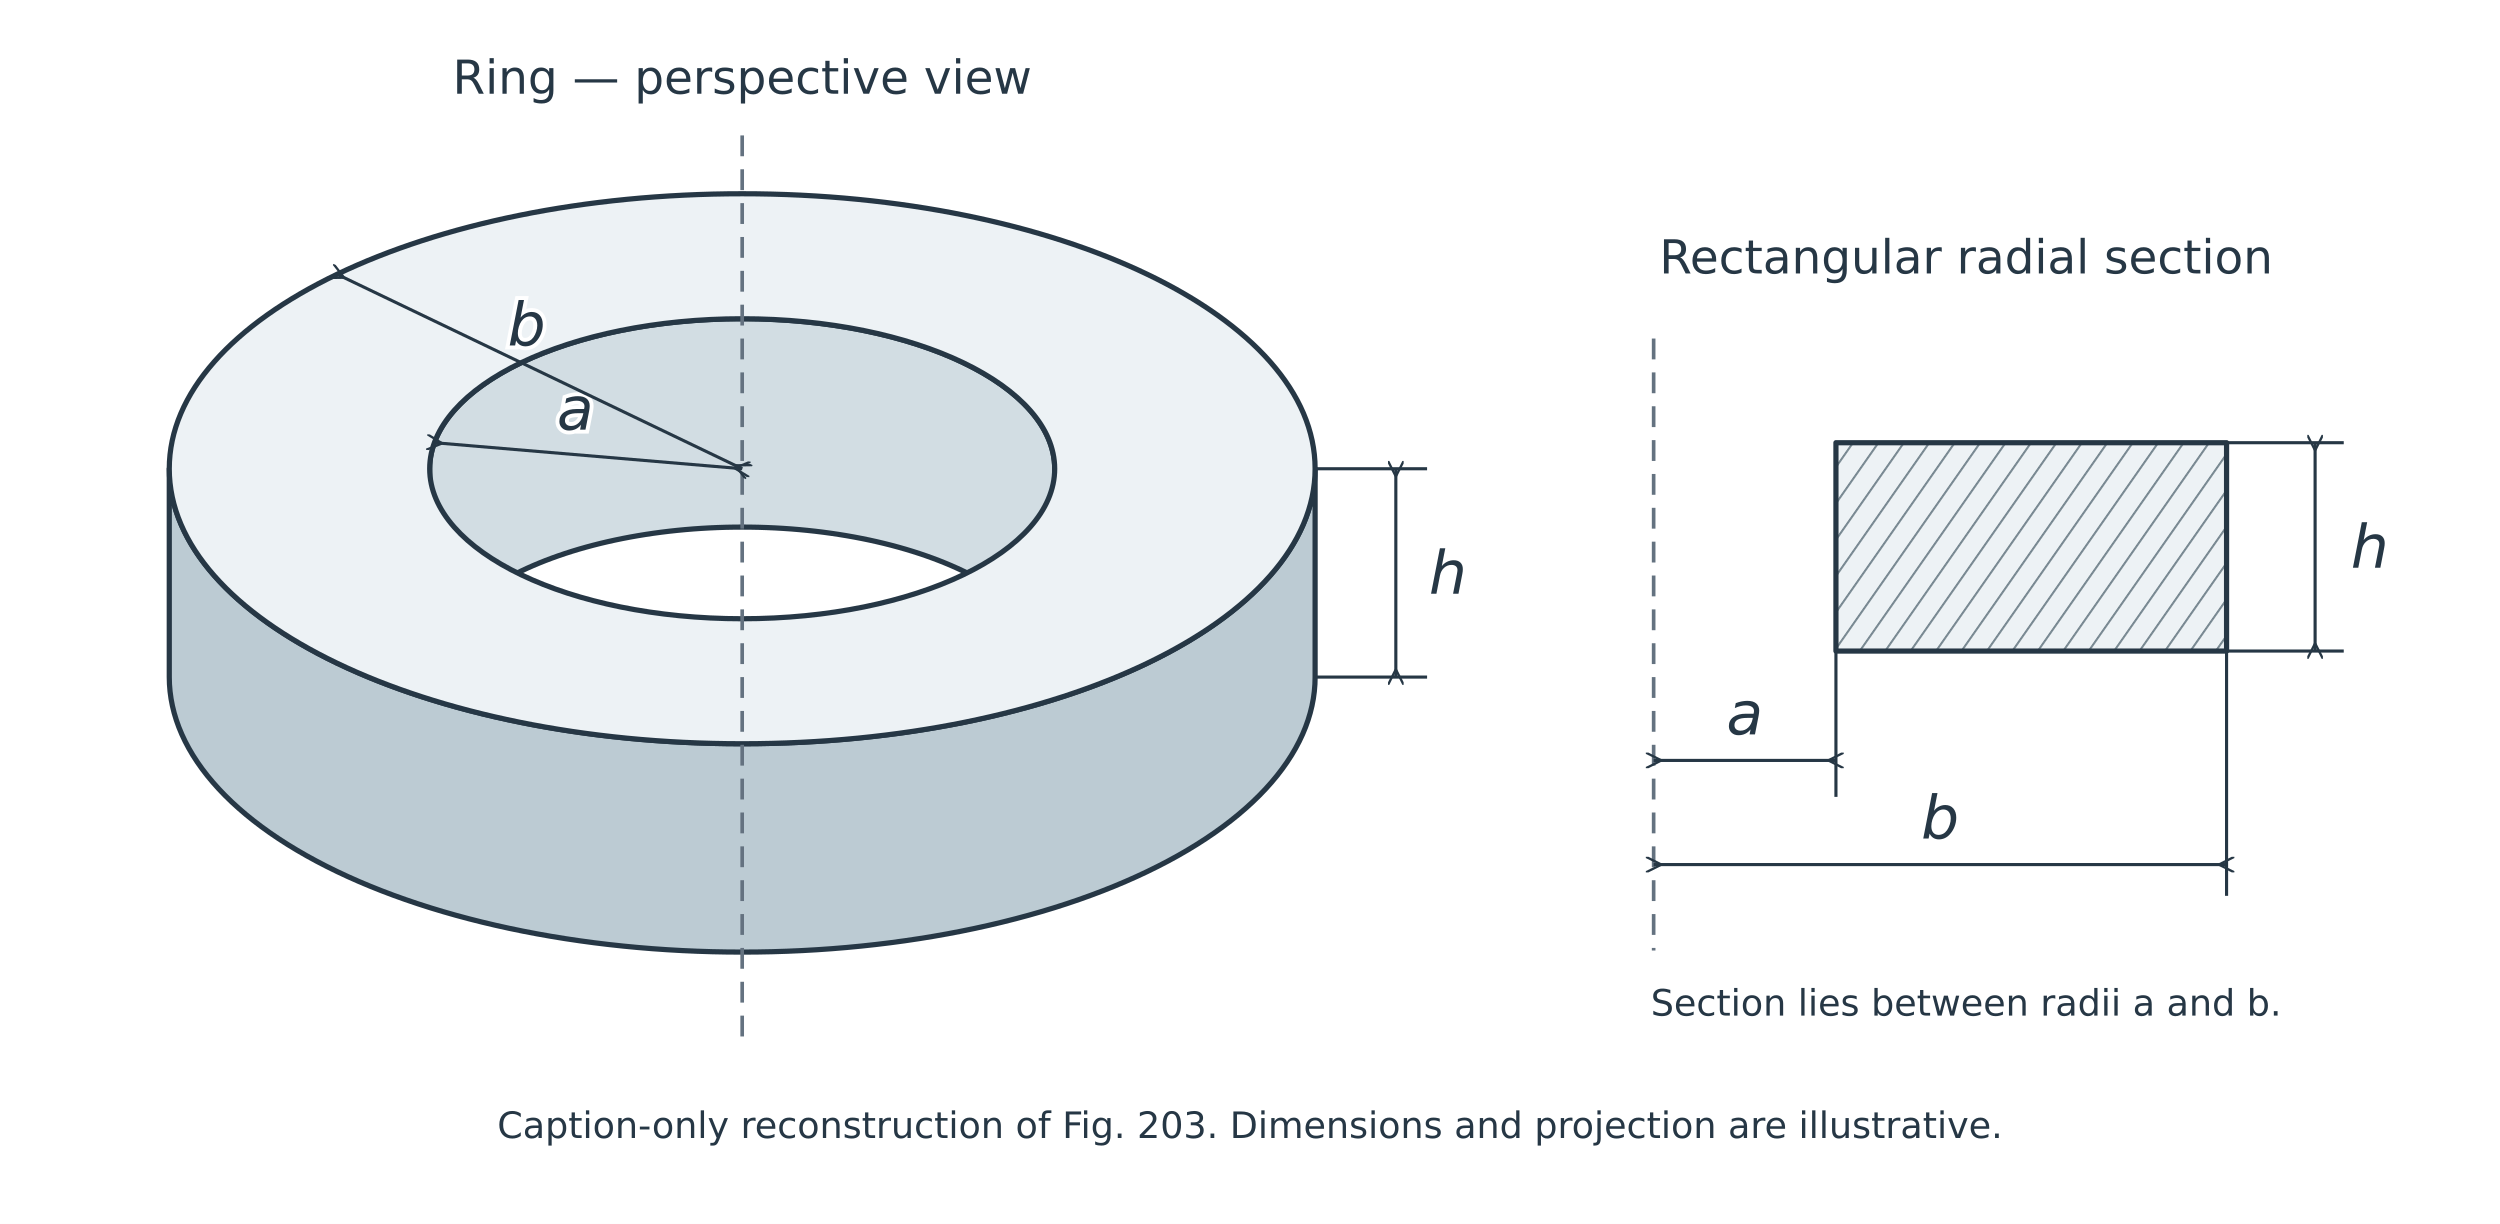
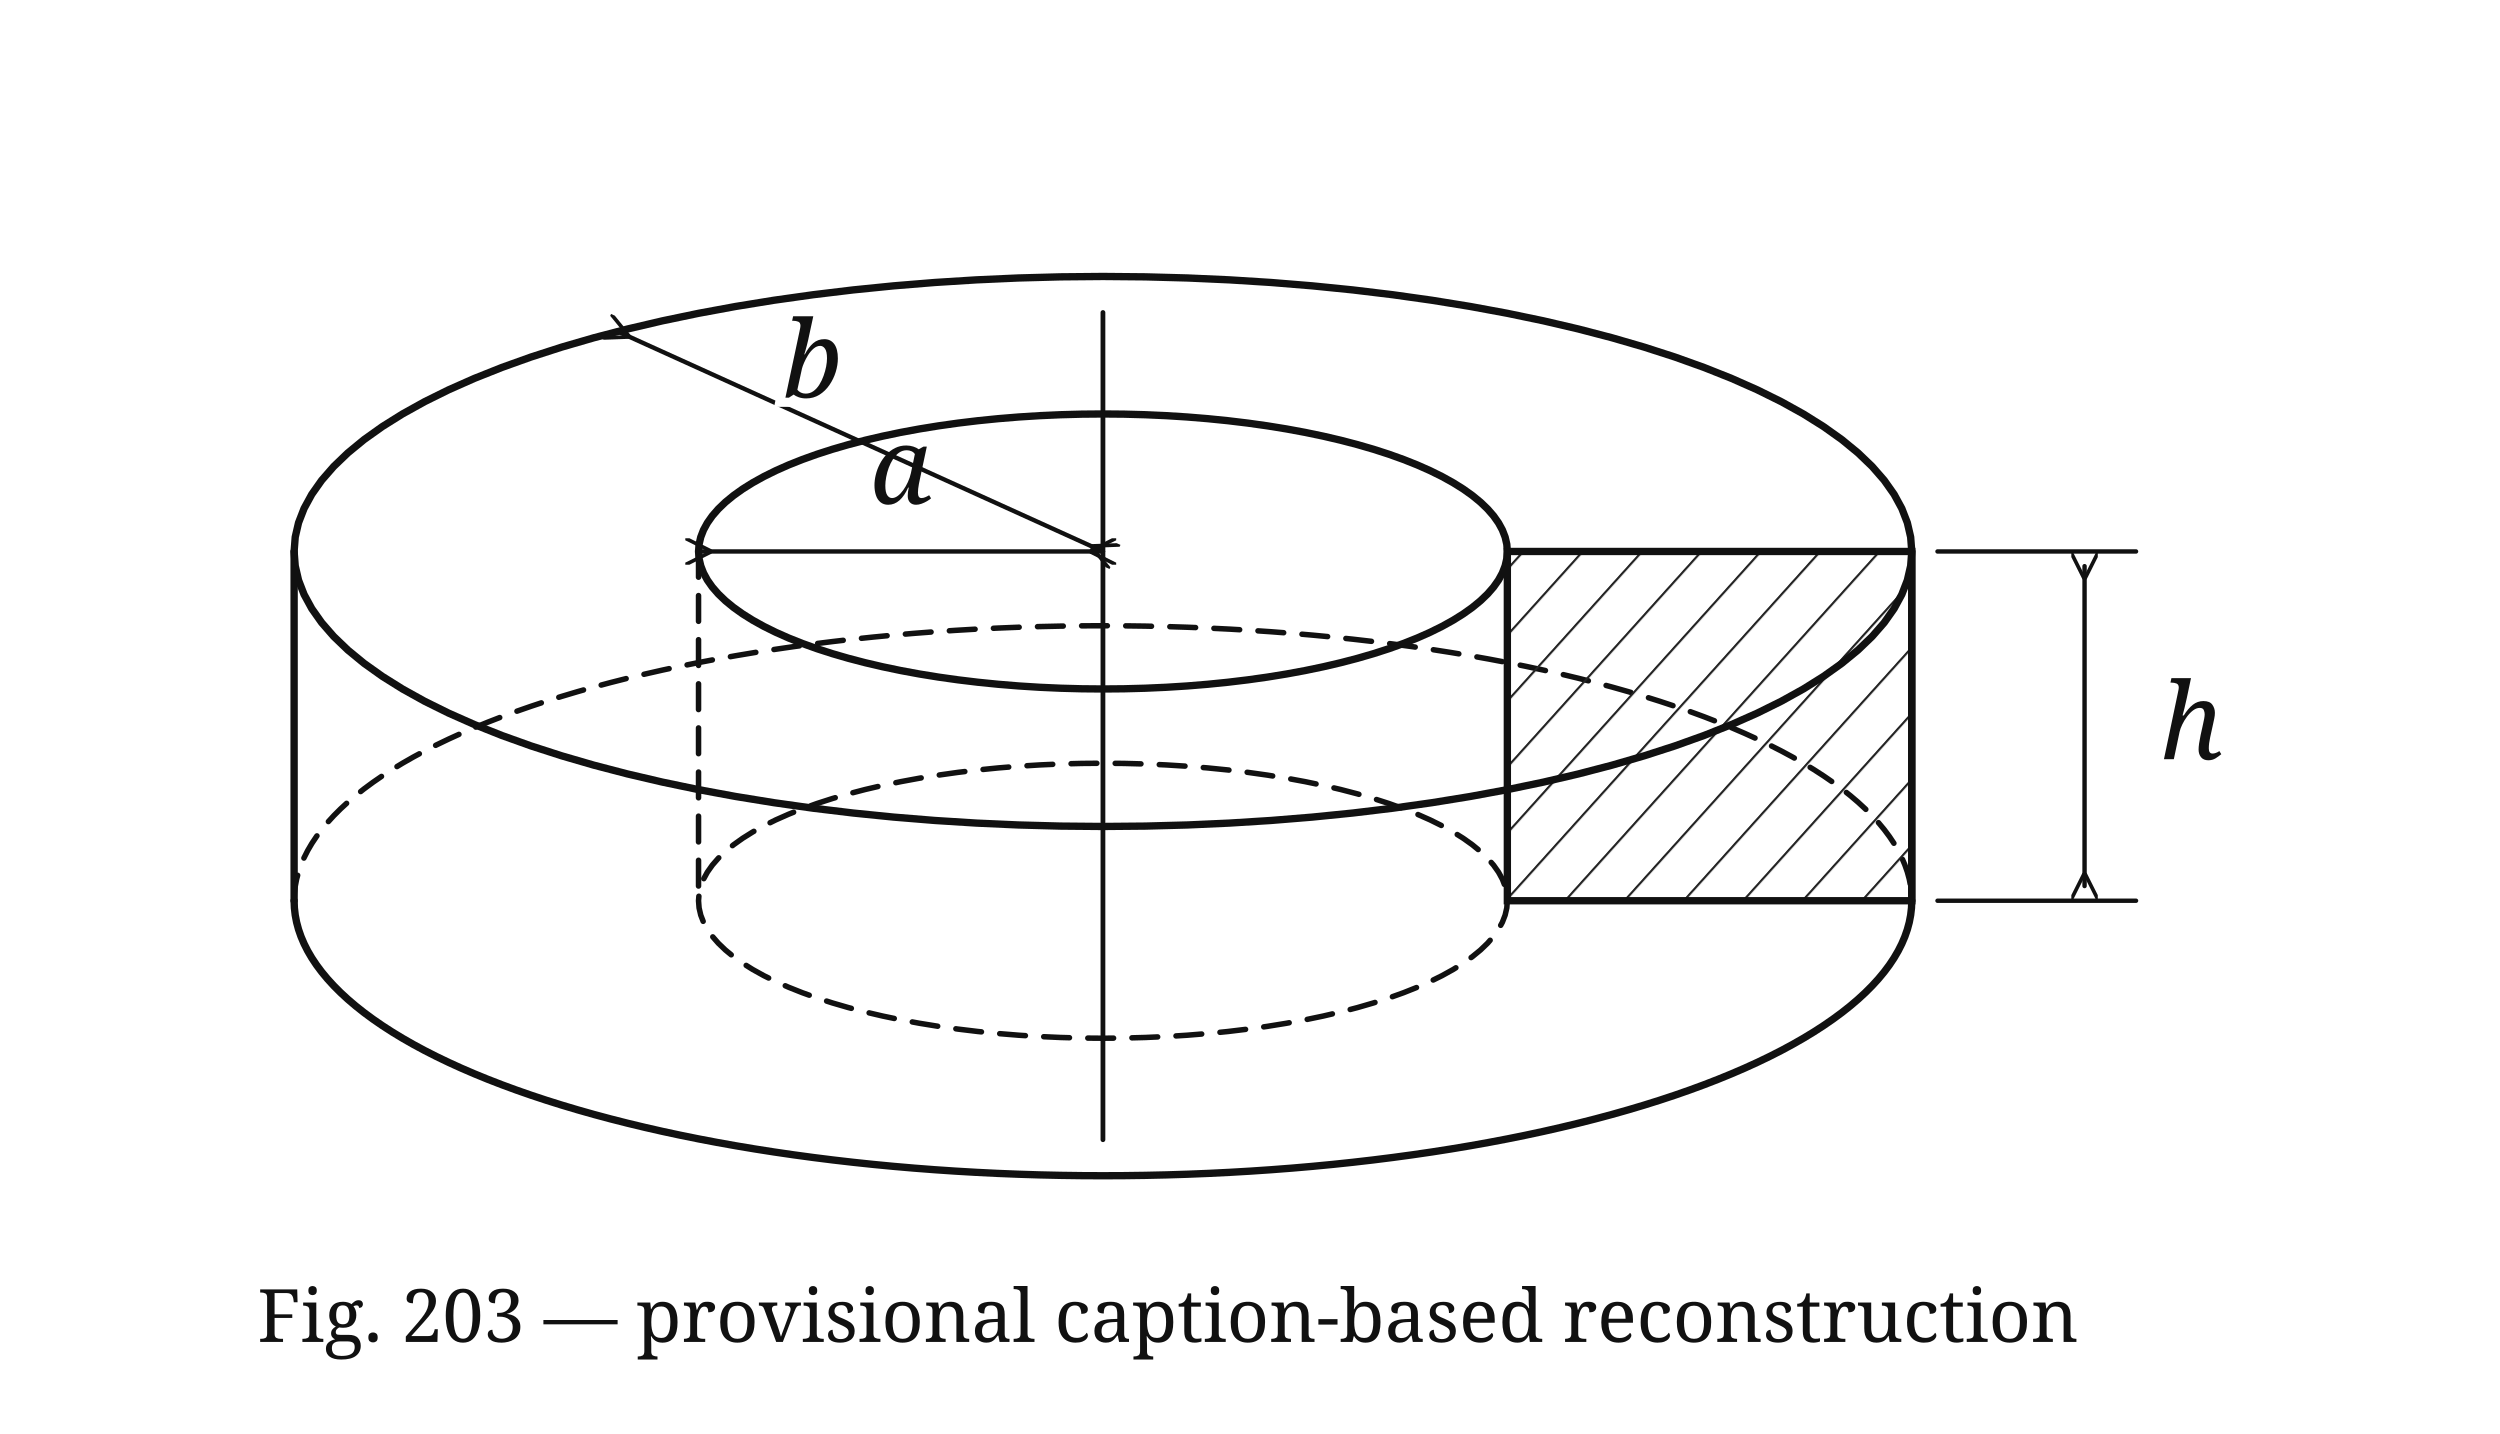
- <svg xmlns="http://www.w3.org/2000/svg" viewBox="0 0 960 470" role="img" aria-labelledby="title desc">
+ <svg xmlns="http://www.w3.org/2000/svg" viewBox="0 0 680 390" width="680" height="390" role="img" aria-labelledby="title desc">
  <defs>
-     <marker id="arrow" viewBox="0 0 10 10" refX="5" refY="5" markerWidth="5" markerHeight="5" orient="auto-start-reverse">
-       <path d="M 10 0 L 0 5 L 10 10" fill="none" stroke="#263745" stroke-width="1.5" />
+     <pattern id="section-hatch" width="12" height="12" patternUnits="userSpaceOnUse" patternTransform="rotate(42)">
+       <line x1="0" y1="0" x2="0" y2="12" stroke="#222" stroke-width="1.2" />
+     </pattern>
+     <marker id="arrow" viewBox="0 0 10 10" refX="5" refY="5" markerWidth="6" markerHeight="6" orient="auto-start-reverse">
+       <path d="M 10 0 L 0 5 L 10 10" fill="none" stroke="#111" stroke-width="1.4" />
    </marker>
-     <pattern id="hatch" width="8" height="8" patternUnits="userSpaceOnUse" patternTransform="rotate(35)">
-       <line x1="0" y1="0" x2="0" y2="8" stroke="#74848d" stroke-width="1.5" />
-     </pattern>
-     <clipPath id="opening">
-       <ellipse cx="285" cy="180" rx="120" ry="57.6" />
-     </clipPath>
  </defs>
-   <style>polygon,.outline{stroke:#263745;stroke-width:2;stroke-linejoin:round}.outer{fill:#bccbd3}.inner{fill:#d2dde3}.axis{stroke:#647280;stroke-width:1.4;stroke-dasharray:8 5}.dimension{stroke:#263745;stroke-width:1.2}text{font-family:DejaVu Sans,Arial,sans-serif;fill:#263745;text-anchor:middle}.label{font-size:23px;font-style:italic;paint-order:stroke;stroke:white;stroke-width:3px}.heading{font-size:18px}.note{font-size:14px}</style>
-   <rect width="960" height="470" fill="white" />
-   <text class="heading" x="285" y="36">Ring — perspective view</text>
-   <text class="heading" x="755" y="105">Rectangular radial section</text>
-   <polygon points="505.000,180.000 504.925,182.764 504.698,185.527 504.322,188.285 503.795,191.038 503.118,193.784 502.291,196.519 501.316,199.244 500.192,201.955 498.921,204.652 497.504,207.331 495.940,209.992 494.232,212.632 492.381,215.250 490.388,217.844 488.253,220.411 485.980,222.951 483.569,225.462 481.021,227.941 478.340,230.388 475.526,232.800 472.581,235.176 469.508,237.514 466.308,239.812 462.984,242.070 459.538,244.285 455.972,246.456 452.289,248.582 448.492,250.660 444.582,252.690 440.563,254.670 436.438,256.600 432.209,258.476 427.879,260.299 423.450,262.067 418.928,263.778 414.313,265.432 409.609,267.028 404.821,268.564 399.950,270.039 395.000,271.452 389.975,272.803 384.878,274.090 379.712,275.313 374.482,276.470 369.190,277.562 363.841,278.586 358.438,279.543 352.984,280.432 347.483,281.251 341.940,282.002 336.358,282.682 330.741,283.292 325.092,283.832 319.416,284.300 313.716,284.697 307.996,285.022 302.261,285.274 296.514,285.455 290.759,285.564 285.000,285.600 279.241,285.564 273.486,285.455 267.739,285.274 262.004,285.022 256.284,284.697 250.584,284.300 244.908,283.832 239.259,283.292 233.642,282.682 228.060,282.002 222.517,281.251 217.016,280.432 211.562,279.543 206.159,278.586 200.810,277.562 195.518,276.470 190.288,275.313 185.122,274.090 180.025,272.803 175.000,271.452 170.050,270.039 165.179,268.564 160.391,267.028 155.687,265.432 151.072,263.778 146.550,262.067 142.121,260.299 137.791,258.476 133.562,256.600 129.437,254.670 125.418,252.690 121.508,250.660 117.711,248.582 114.028,246.456 110.462,244.285 107.016,242.070 103.692,239.812 100.492,237.514 97.419,235.176 94.474,232.800 91.660,230.388 88.979,227.941 86.431,225.462 84.020,222.951 81.747,220.411 79.612,217.844 77.619,215.250 75.768,212.632 74.060,209.992 72.496,207.331 71.079,204.652 69.808,201.955 68.684,199.244 67.709,196.519 66.882,193.784 66.205,191.038 65.678,188.285 65.302,185.527 65.075,182.764 65.000,180.000 65.000,260.000 65.075,262.764 65.302,265.527 65.678,268.285 66.205,271.038 66.882,273.784 67.709,276.519 68.684,279.244 69.808,281.955 71.079,284.652 72.496,287.331 74.060,289.992 75.768,292.632 77.619,295.250 79.612,297.844 81.747,300.411 84.020,302.951 86.431,305.462 88.979,307.941 91.660,310.388 94.474,312.800 97.419,315.176 100.492,317.514 103.692,319.812 107.016,322.070 110.462,324.285 114.028,326.456 117.711,328.582 121.508,330.660 125.418,332.690 129.437,334.670 133.562,336.600 137.791,338.476 142.121,340.299 146.550,342.067 151.072,343.778 155.687,345.432 160.391,347.028 165.179,348.564 170.050,350.039 175.000,351.452 180.025,352.803 185.122,354.090 190.288,355.313 195.518,356.470 200.810,357.562 206.159,358.586 211.562,359.543 217.016,360.432 222.517,361.251 228.060,362.002 233.642,362.682 239.259,363.292 244.908,363.832 250.584,364.300 256.284,364.697 262.004,365.022 267.739,365.274 273.486,365.455 279.241,365.564 285.000,365.600 290.759,365.564 296.514,365.455 302.261,365.274 307.996,365.022 313.716,364.697 319.416,364.300 325.092,363.832 330.741,363.292 336.358,362.682 341.940,362.002 347.483,361.251 352.984,360.432 358.438,359.543 363.841,358.586 369.190,357.562 374.482,356.470 379.712,355.313 384.878,354.090 389.975,352.803 395.000,351.452 399.950,350.039 404.821,348.564 409.609,347.028 414.313,345.432 418.928,343.778 423.450,342.067 427.879,340.299 432.209,338.476 436.438,336.600 440.563,334.670 444.582,332.690 448.492,330.660 452.289,328.582 455.972,326.456 459.538,324.285 462.984,322.070 466.308,319.812 469.508,317.514 472.581,315.176 475.526,312.800 478.340,310.388 481.021,307.941 483.569,305.462 485.980,302.951 488.253,300.411 490.388,297.844 492.381,295.250 494.232,292.632 495.940,289.992 497.504,287.331 498.921,284.652 500.192,281.955 501.316,279.244 502.291,276.519 503.118,273.784 503.795,271.038 504.322,268.285 504.698,265.527 504.925,262.764 505.000,260.000" class="outer" />
-   <ellipse cx="285" cy="180" rx="120" ry="57.6" fill="white" />
-   <polygon points="165.000,180.000 165.041,178.492 165.164,176.985 165.370,175.481 165.657,173.979 166.027,172.482 166.477,170.989 167.009,169.503 167.622,168.024 168.316,166.554 169.089,165.092 169.942,163.641 170.873,162.201 171.883,160.773 172.970,159.358 174.134,157.957 175.375,156.572 176.690,155.203 178.079,153.850 179.542,152.516 181.077,151.200 182.683,149.904 184.360,148.629 186.105,147.375 187.918,146.144 189.798,144.935 191.742,143.751 193.751,142.592 195.823,141.458 197.955,140.351 200.147,139.271 202.397,138.218 204.704,137.195 207.066,136.201 209.482,135.236 211.949,134.303 214.466,133.401 217.031,132.530 219.643,131.693 222.300,130.888 225.000,130.117 227.741,129.380 230.521,128.678 233.339,128.011 236.192,127.380 239.078,126.785 241.996,126.226 244.943,125.704 247.918,125.219 250.918,124.772 253.942,124.363 256.987,123.991 260.051,123.659 263.132,123.365 266.228,123.109 269.337,122.893 272.457,122.716 275.585,122.578 278.720,122.479 281.859,122.420 285.000,122.400 288.141,122.420 291.280,122.479 294.415,122.578 297.543,122.716 300.663,122.893 303.772,123.109 306.868,123.365 309.949,123.659 313.013,123.991 316.058,124.363 319.082,124.772 322.082,125.219 325.057,125.704 328.004,126.226 330.922,126.785 333.808,127.380 336.661,128.011 339.479,128.678 342.259,129.380 345.000,130.117 347.700,130.888 350.357,131.693 352.969,132.530 355.534,133.401 358.051,134.303 360.518,135.236 362.934,136.201 365.296,137.195 367.603,138.218 369.853,139.271 372.045,140.351 374.177,141.458 376.249,142.592 378.258,143.751 380.202,144.935 382.082,146.144 383.895,147.375 385.640,148.629 387.317,149.904 388.923,151.200 390.458,152.516 391.921,153.850 393.310,155.203 394.625,156.572 395.866,157.957 397.030,159.358 398.117,160.773 399.127,162.201 400.058,163.641 400.911,165.092 401.684,166.554 402.378,168.024 402.991,169.503 403.523,170.989 403.973,172.482 404.343,173.979 404.630,175.481 404.836,176.985 404.959,178.492 405.000,180.000 405.000,260.000 404.959,258.492 404.836,256.985 404.630,255.481 404.343,253.979 403.973,252.482 403.523,250.989 402.991,249.503 402.378,248.024 401.684,246.554 400.911,245.092 400.058,243.641 399.127,242.201 398.117,240.773 397.030,239.358 395.866,237.957 394.625,236.572 393.310,235.203 391.921,233.850 390.458,232.516 388.923,231.200 387.317,229.904 385.640,228.629 383.895,227.375 382.082,226.144 380.202,224.935 378.258,223.751 376.249,222.592 374.177,221.458 372.045,220.351 369.853,219.271 367.603,218.218 365.296,217.195 362.934,216.201 360.518,215.236 358.051,214.303 355.534,213.401 352.969,212.530 350.357,211.693 347.700,210.888 345.000,210.117 342.259,209.380 339.479,208.678 336.661,208.011 333.808,207.380 330.922,206.785 328.004,206.226 325.057,205.704 322.082,205.219 319.082,204.772 316.058,204.363 313.013,203.991 309.949,203.659 306.868,203.365 303.772,203.109 300.663,202.893 297.543,202.716 294.415,202.578 291.280,202.479 288.141,202.420 285.000,202.400 281.859,202.420 278.720,202.479 275.585,202.578 272.457,202.716 269.337,202.893 266.228,203.109 263.132,203.365 260.051,203.659 256.987,203.991 253.942,204.363 250.918,204.772 247.918,205.219 244.943,205.704 241.996,206.226 239.078,206.785 236.192,207.380 233.339,208.011 230.521,208.678 227.741,209.380 225.000,210.117 222.300,210.888 219.643,211.693 217.031,212.530 214.466,213.401 211.949,214.303 209.482,215.236 207.066,216.201 204.704,217.195 202.397,218.218 200.147,219.271 197.955,220.351 195.823,221.458 193.751,222.592 191.742,223.751 189.798,224.935 187.918,226.144 186.105,227.375 184.360,228.629 182.683,229.904 181.077,231.200 179.542,232.516 178.079,233.850 176.690,235.203 175.375,236.572 174.134,237.957 172.970,239.358 171.883,240.773 170.873,242.201 169.942,243.641 169.089,245.092 168.316,246.554 167.622,248.024 167.009,249.503 166.477,250.989 166.027,252.482 165.657,253.979 165.370,255.481 165.164,256.985 165.041,258.492 165.000,260.000" class="inner" clip-path="url(#opening)" />
-   <path class="outline" fill="#edf2f5" fill-rule="evenodd" d="M 65 180 a 220 105.6 0 1 0 440 0 a 220 105.6 0 1 0 -440 0 Z M 165 180 a 120 57.6 0 1 0 240 0 a 120 57.6 0 1 0 -240 0 Z" />
-   <line x1="285.000" y1="52.000" x2="285.000" y2="400.000" class="axis" />
-   <line x1="285.000" y1="180.000" x2="166.823" y2="169.998" class="dimension" marker-start="url(#arrow)" marker-end="url(#arrow)" />
-   <text class="label" x="220.912" y="164.999">a</text>
-   <line x1="285.000" y1="180.000" x2="129.437" y2="105.330" class="dimension" marker-start="url(#arrow)" marker-end="url(#arrow)" />
-   <text class="label" x="202.218" y="132.665">b</text>
-   <line x1="505.000" y1="180.000" x2="548.000" y2="180.000" class="dimension" />
-   <line x1="505.000" y1="260.000" x2="548.000" y2="260.000" class="dimension" />
-   <line x1="536.000" y1="180.000" x2="536.000" y2="260.000" class="dimension" marker-start="url(#arrow)" marker-end="url(#arrow)" />
-   <text class="label" x="556" y="228">h</text>
-   <line x1="635.000" y1="130.000" x2="635.000" y2="365.000" class="axis" />
-   <rect x="705" y="170" width="150" height="80" fill="#edf2f5" />
-   <rect class="outline" x="705" y="170" width="150" height="80" fill="url(#hatch)" />
-   <line x1="705.000" y1="250.000" x2="705.000" y2="306.000" class="dimension" />
-   <line x1="855.000" y1="250.000" x2="855.000" y2="344.000" class="dimension" />
-   <line x1="635.000" y1="292.000" x2="705.000" y2="292.000" class="dimension" marker-start="url(#arrow)" marker-end="url(#arrow)" />
-   <text class="label" x="670.0" y="282">a</text>
-   <line x1="635.000" y1="332.000" x2="855.000" y2="332.000" class="dimension" marker-start="url(#arrow)" marker-end="url(#arrow)" />
-   <text class="label" x="745.0" y="322">b</text>
-   <line x1="855.000" y1="170.000" x2="900.000" y2="170.000" class="dimension" />
-   <line x1="855.000" y1="250.000" x2="900.000" y2="250.000" class="dimension" />
-   <line x1="889.000" y1="170.000" x2="889.000" y2="250.000" class="dimension" marker-start="url(#arrow)" marker-end="url(#arrow)" />
-   <text class="label" x="910" y="218">h</text>
-   <text class="note" x="755" y="390">Section lies between radii a and b.</text>
-   <text class="note" x="480" y="437">Caption-only reconstruction of Fig. 203. Dimensions and projection are illustrative.</text>
+   <style>.edge,.hidden,.axis,.dimension{fill:none;stroke:#111;stroke-linecap:round;stroke-linejoin:round}.edge{stroke-width:2}.hidden{stroke-width:1.5;stroke-dasharray:7 5}.axis{stroke-width:1.3}.dimension{stroke-width:1.2}.section{stroke:#111;stroke-width:2;fill:url(#section-hatch)}.label{font-family:serif;font-size:29px;font-style:italic;text-anchor:middle;fill:#111;paint-order:stroke;stroke:white;stroke-width:5px}.caption{font-family:serif;font-size:20px;fill:#111}</style>
+   <rect width="680" height="410" fill="white" />
+   <polyline points="80.000,245.000 80.075,243.042 80.302,241.085 80.678,239.131 81.205,237.181 81.882,235.237 82.709,233.299 83.684,231.369 84.808,229.448 86.079,227.538 87.496,225.640 89.060,223.756 90.768,221.886 92.619,220.031 94.612,218.194 96.747,216.375 99.020,214.576 101.431,212.798 103.979,211.042 106.660,209.309 109.474,207.600 112.419,205.917 115.492,204.261 118.692,202.633 122.016,201.034 125.462,199.465 129.028,197.927 132.711,196.421 136.508,194.949 140.418,193.511 144.437,192.108 148.562,190.742 152.791,189.413 157.121,188.122 161.550,186.869 166.072,185.657 170.687,184.486 175.391,183.355 180.179,182.267 185.050,181.223 190.000,180.221 195.025,179.264 200.122,178.353 205.288,177.487 210.518,176.667 215.810,175.894 221.159,175.168 226.562,174.490 232.016,173.861 237.517,173.280 243.060,172.749 248.642,172.267 254.259,171.835 259.908,171.453 265.584,171.121 271.284,170.840 277.004,170.610 282.739,170.431 288.486,170.303 294.241,170.226 300.000,170.200 305.759,170.226 311.514,170.303 317.261,170.431 322.996,170.610 328.716,170.840 334.416,171.121 340.092,171.453 345.741,171.835 351.358,172.267 356.940,172.749 362.483,173.280 367.984,173.861 373.438,174.490 378.841,175.168 384.190,175.894 389.482,176.667 394.712,177.487 399.878,178.353 404.975,179.264 410.000,180.221 414.950,181.223 419.821,182.267 424.609,183.355 429.313,184.486 433.928,185.657 438.450,186.869 442.879,188.122 447.209,189.413 451.438,190.742 455.563,192.108 459.582,193.511 463.492,194.949 467.289,196.421 470.972,197.927 474.538,199.465 477.984,201.034 481.308,202.633 484.508,204.261 487.581,205.917 490.526,207.600 493.340,209.309 496.021,211.042 498.569,212.798 500.980,214.576 503.253,216.375 505.388,218.194 507.381,220.031 509.232,221.886 510.940,223.756 512.504,225.640 513.921,227.538 515.192,229.448 516.316,231.369 517.291,233.299 518.118,235.237 518.795,237.181 519.322,239.131 519.698,241.085 519.925,243.042 520.000,245.000" class="hidden" />
+   <polyline points="410.000,245.000 409.849,246.957 409.397,248.909 408.646,250.851 407.596,252.776 406.252,254.680 404.616,256.557 402.694,258.403 400.490,260.212 398.011,261.979 395.263,263.700 392.254,265.369 388.992,266.983 385.486,268.537 381.746,270.025 377.782,271.446 373.604,272.794 369.225,274.065 364.656,275.257 359.910,276.366 355.000,277.389 349.939,278.324 344.741,279.167 339.420,279.916 333.992,280.570 328.470,281.126 322.870,281.583 317.208,281.940 311.498,282.195 305.757,282.349 300.000,282.400 294.243,282.349 288.502,282.195 282.792,281.940 277.130,281.583 271.530,281.126 266.008,280.570 260.580,279.916 255.259,279.167 250.061,278.324 245.000,277.389 240.090,276.366 235.344,275.257 230.775,274.065 226.396,272.794 222.218,271.446 218.254,270.025 214.514,268.537 211.008,266.983 207.746,265.369 204.737,263.700 201.989,261.979 199.510,260.212 197.306,258.403 195.384,256.557 193.748,254.680 192.404,252.776 191.354,250.851 190.603,248.909 190.151,246.957 190.000,245.000 190.151,243.043 190.603,241.091 191.354,239.149 192.404,237.224 193.748,235.320 195.384,233.443 197.306,231.597 199.510,229.788 201.989,228.021 204.737,226.300 207.746,224.631 211.008,223.017 214.514,221.463 218.254,219.975 222.218,218.554 226.396,217.206 230.775,215.935 235.344,214.743 240.090,213.634 245.000,212.611 250.061,211.676 255.259,210.833 260.580,210.084 266.008,209.430 271.530,208.874 277.130,208.417 282.792,208.060 288.502,207.805 294.243,207.651 300.000,207.600 305.757,207.651 311.498,207.805 317.208,208.060 322.870,208.417 328.470,208.874 333.992,209.430 339.420,210.084 344.741,210.833 349.939,211.676 355.000,212.611 359.910,213.634 364.656,214.743 369.225,215.935 373.604,217.206 377.782,218.554 381.746,219.975 385.486,221.463 388.992,223.017 392.254,224.631 395.263,226.300 398.011,228.021 400.490,229.788 402.694,231.597 404.616,233.443 406.252,235.320 407.596,237.224 408.646,239.149 409.397,241.091 409.849,243.043 410.000,245.000" class="hidden" />
+   <line x1="190.000" y1="150.000" x2="190.000" y2="245.000" class="hidden" />
+   <line x1="410.000" y1="150.000" x2="410.000" y2="245.000" class="hidden" />
+   <rect id="right-radial-section" class="section" x="410" y="150" width="110" height="95" />
+   <polyline points="520.000,150.000 519.698,153.915 518.795,157.819 517.291,161.701 515.192,165.552 512.504,169.360 509.232,173.114 505.388,176.806 500.980,180.424 496.021,183.958 490.526,187.400 484.508,190.739 477.984,193.966 470.972,197.073 463.492,200.051 455.563,202.892 447.209,205.587 438.450,208.131 429.313,210.514 419.821,212.733 410.000,214.779 399.878,216.647 389.482,218.333 378.841,219.832 367.984,221.139 356.940,222.251 345.741,223.165 334.416,223.879 322.996,224.390 311.514,224.697 300.000,224.800 288.486,224.697 277.004,224.390 265.584,223.879 254.259,223.165 243.060,222.251 232.016,221.139 221.159,219.832 210.518,218.333 200.122,216.647 190.000,214.779 180.179,212.733 170.687,210.514 161.550,208.131 152.791,205.587 144.437,202.892 136.508,200.051 129.028,197.073 122.016,193.966 115.492,190.739 109.474,187.400 103.979,183.958 99.020,180.424 94.612,176.806 90.768,173.114 87.496,169.360 84.808,165.552 82.709,161.701 81.205,157.819 80.302,153.915 80.000,150.000 80.302,146.085 81.205,142.181 82.709,138.299 84.808,134.448 87.496,130.640 90.768,126.886 94.612,123.194 99.020,119.576 103.979,116.042 109.474,112.600 115.492,109.261 122.016,106.034 129.028,102.927 136.508,99.949 144.437,97.108 152.791,94.413 161.550,91.869 170.687,89.486 180.179,87.267 190.000,85.221 200.122,83.353 210.518,81.667 221.159,80.168 232.016,78.861 243.060,77.749 254.259,76.835 265.584,76.121 277.004,75.610 288.486,75.303 300.000,75.200 311.514,75.303 322.996,75.610 334.416,76.121 345.741,76.835 356.940,77.749 367.984,78.861 378.841,80.168 389.482,81.667 399.878,83.353 410.000,85.221 419.821,87.267 429.313,89.486 438.450,91.869 447.209,94.413 455.563,97.108 463.492,99.949 470.972,102.927 477.984,106.034 484.508,109.261 490.526,112.600 496.021,116.042 500.980,119.576 505.388,123.194 509.232,126.886 512.504,130.640 515.192,134.448 517.291,138.299 518.795,142.181 519.698,146.085 520.000,150.000" class="edge" />
+   <polyline points="410.000,150.000 409.849,151.957 409.397,153.909 408.646,155.851 407.596,157.776 406.252,159.680 404.616,161.557 402.694,163.403 400.490,165.212 398.011,166.979 395.263,168.700 392.254,170.369 388.992,171.983 385.486,173.537 381.746,175.025 377.782,176.446 373.604,177.794 369.225,179.065 364.656,180.257 359.910,181.366 355.000,182.389 349.939,183.324 344.741,184.167 339.420,184.916 333.992,185.570 328.470,186.126 322.870,186.583 317.208,186.940 311.498,187.195 305.757,187.349 300.000,187.400 294.243,187.349 288.502,187.195 282.792,186.940 277.130,186.583 271.530,186.126 266.008,185.570 260.580,184.916 255.259,184.167 250.061,183.324 245.000,182.389 240.090,181.366 235.344,180.257 230.775,179.065 226.396,177.794 222.218,176.446 218.254,175.025 214.514,173.537 211.008,171.983 207.746,170.369 204.737,168.700 201.989,166.979 199.510,165.212 197.306,163.403 195.384,161.557 193.748,159.680 192.404,157.776 191.354,155.851 190.603,153.909 190.151,151.957 190.000,150.000 190.151,148.043 190.603,146.091 191.354,144.149 192.404,142.224 193.748,140.320 195.384,138.443 197.306,136.597 199.510,134.788 201.989,133.021 204.737,131.300 207.746,129.631 211.008,128.017 214.514,126.463 218.254,124.975 222.218,123.554 226.396,122.206 230.775,120.935 235.344,119.743 240.090,118.634 245.000,117.611 250.061,116.676 255.259,115.833 260.580,115.084 266.008,114.430 271.530,113.874 277.130,113.417 282.792,113.060 288.502,112.805 294.243,112.651 300.000,112.600 305.757,112.651 311.498,112.805 317.208,113.060 322.870,113.417 328.470,113.874 333.992,114.430 339.420,115.084 344.741,115.833 349.939,116.676 355.000,117.611 359.910,118.634 364.656,119.743 369.225,120.935 373.604,122.206 377.782,123.554 381.746,124.975 385.486,126.463 388.992,128.017 392.254,129.631 395.263,131.300 398.011,133.021 400.490,134.788 402.694,136.597 404.616,138.443 406.252,140.320 407.596,142.224 408.646,144.149 409.397,146.091 409.849,148.043 410.000,150.000" class="edge" />
+   <line x1="80.000" y1="150.000" x2="80.000" y2="245.000" class="edge" />
+   <line x1="520.000" y1="150.000" x2="520.000" y2="245.000" class="edge" />
+   <polyline points="520.000,245.000 519.925,246.958 519.698,248.915 519.322,250.869 518.795,252.819 518.118,254.763 517.291,256.701 516.316,258.631 515.192,260.552 513.921,262.462 512.504,264.360 510.940,266.244 509.232,268.114 507.381,269.969 505.388,271.806 503.253,273.625 500.980,275.424 498.569,277.202 496.021,278.958 493.340,280.691 490.526,282.400 487.581,284.083 484.508,285.739 481.308,287.367 477.984,288.966 474.538,290.535 470.972,292.073 467.289,293.579 463.492,295.051 459.582,296.489 455.563,297.892 451.438,299.258 447.209,300.587 442.879,301.878 438.450,303.131 433.928,304.343 429.313,305.514 424.609,306.645 419.821,307.733 414.950,308.777 410.000,309.779 404.975,310.736 399.878,311.647 394.712,312.513 389.482,313.333 384.190,314.106 378.841,314.832 373.438,315.510 367.984,316.139 362.483,316.720 356.940,317.251 351.358,317.733 345.741,318.165 340.092,318.547 334.416,318.879 328.716,319.160 322.996,319.390 317.261,319.569 311.514,319.697 305.759,319.774 300.000,319.800 294.241,319.774 288.486,319.697 282.739,319.569 277.004,319.390 271.284,319.160 265.584,318.879 259.908,318.547 254.259,318.165 248.642,317.733 243.060,317.251 237.517,316.720 232.016,316.139 226.562,315.510 221.159,314.832 215.810,314.106 210.518,313.333 205.288,312.513 200.122,311.647 195.025,310.736 190.000,309.779 185.050,308.777 180.179,307.733 175.391,306.645 170.687,305.514 166.072,304.343 161.550,303.131 157.121,301.878 152.791,300.587 148.562,299.258 144.437,297.892 140.418,296.489 136.508,295.051 132.711,293.579 129.028,292.073 125.462,290.535 122.016,288.966 118.692,287.367 115.492,285.739 112.419,284.083 109.474,282.400 106.660,280.691 103.979,278.958 101.431,277.202 99.020,275.424 96.747,273.625 94.612,271.806 92.619,269.969 90.768,268.114 89.060,266.244 87.496,264.360 86.079,262.462 84.808,260.552 83.684,258.631 82.709,256.701 81.882,254.763 81.205,252.819 80.678,250.869 80.302,248.915 80.075,246.958 80.000,245.000" class="edge" />
+   <line x1="300.000" y1="85.000" x2="300.000" y2="310.000" class="axis" />
+   <line x1="300.000" y1="150.000" x2="190.000" y2="150.000" class="dimension" marker-start="url(#arrow)" marker-end="url(#arrow)" />
+   <text class="label" x="245.0" y="137">a</text>
+   <line x1="300.000" y1="150.000" x2="168.000" y2="90.160" class="dimension" marker-start="url(#arrow)" marker-end="url(#arrow)" />
+   <text class="label" x="221.0" y="108.08">b</text>
+   <line x1="527.000" y1="150.000" x2="581.000" y2="150.000" class="dimension" />
+   <line x1="527.000" y1="245.000" x2="581.000" y2="245.000" class="dimension" />
+   <line x1="567.000" y1="154.000" x2="567.000" y2="241.000" class="dimension" marker-start="url(#arrow)" marker-end="url(#arrow)" />
+   <text class="label" x="596" y="206.5">h</text>
+   <text class="caption" x="70" y="365">Fig. 203 — provisional caption-based reconstruction</text>
</svg>
